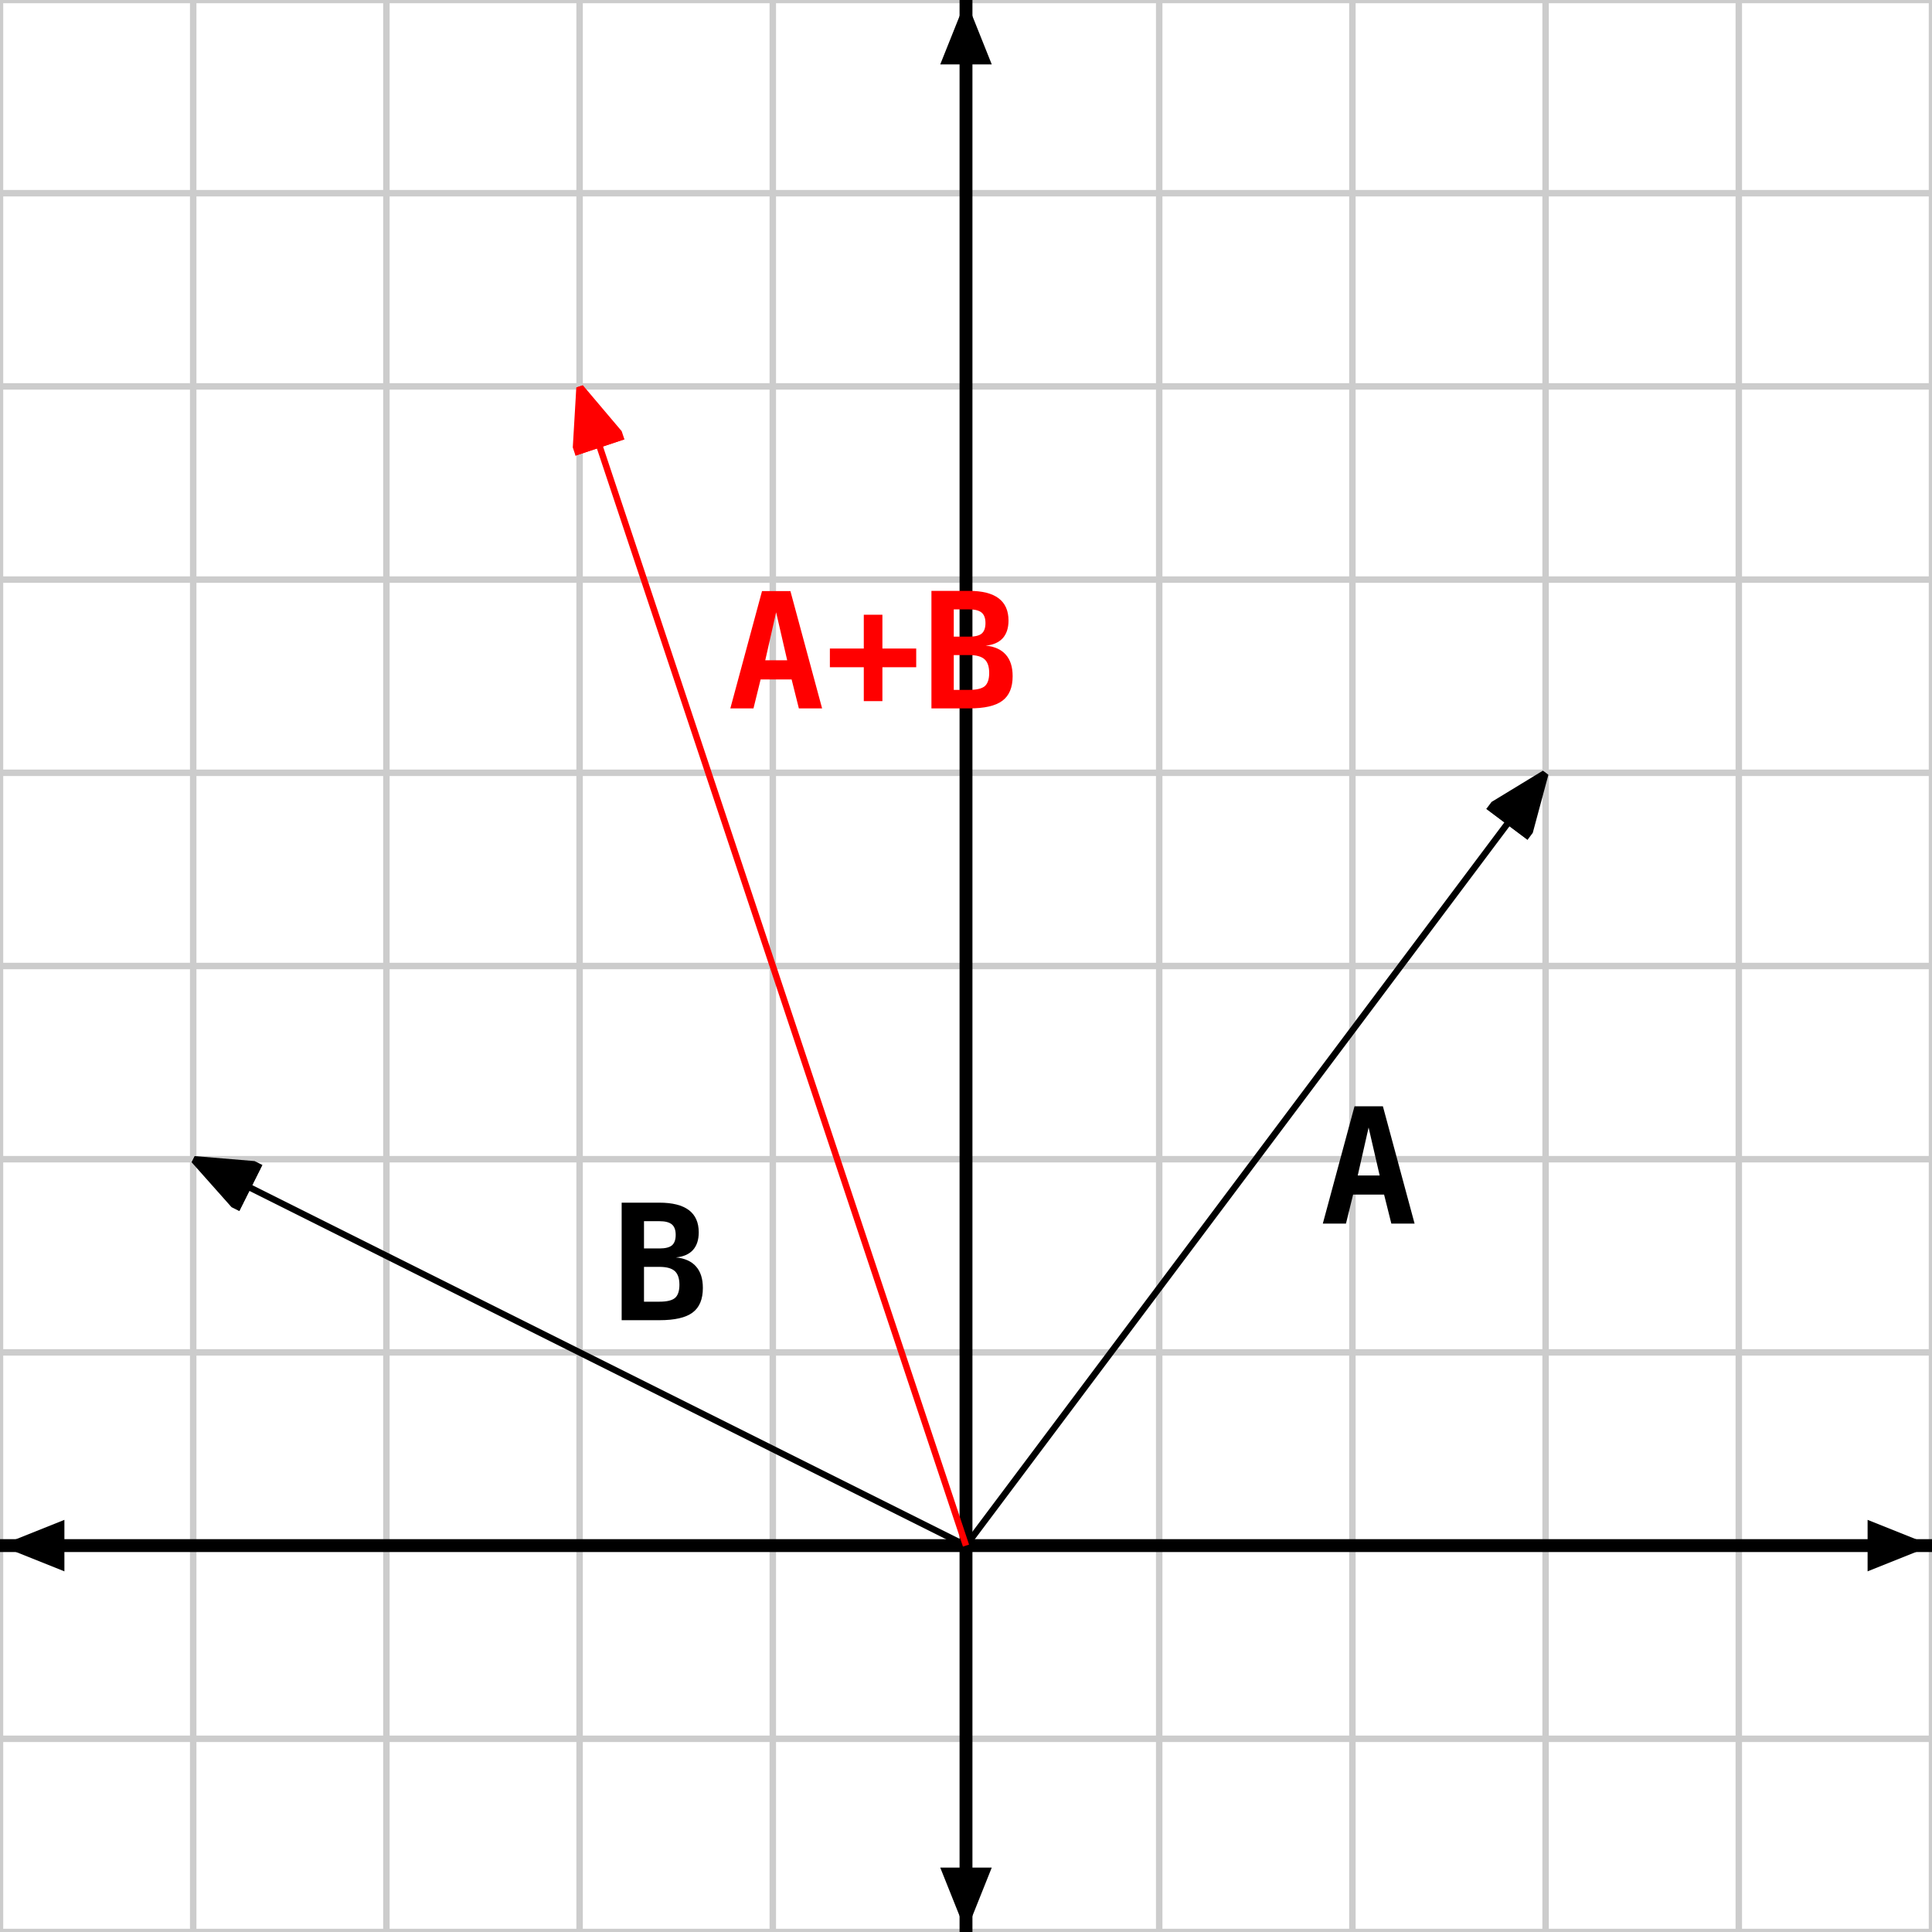
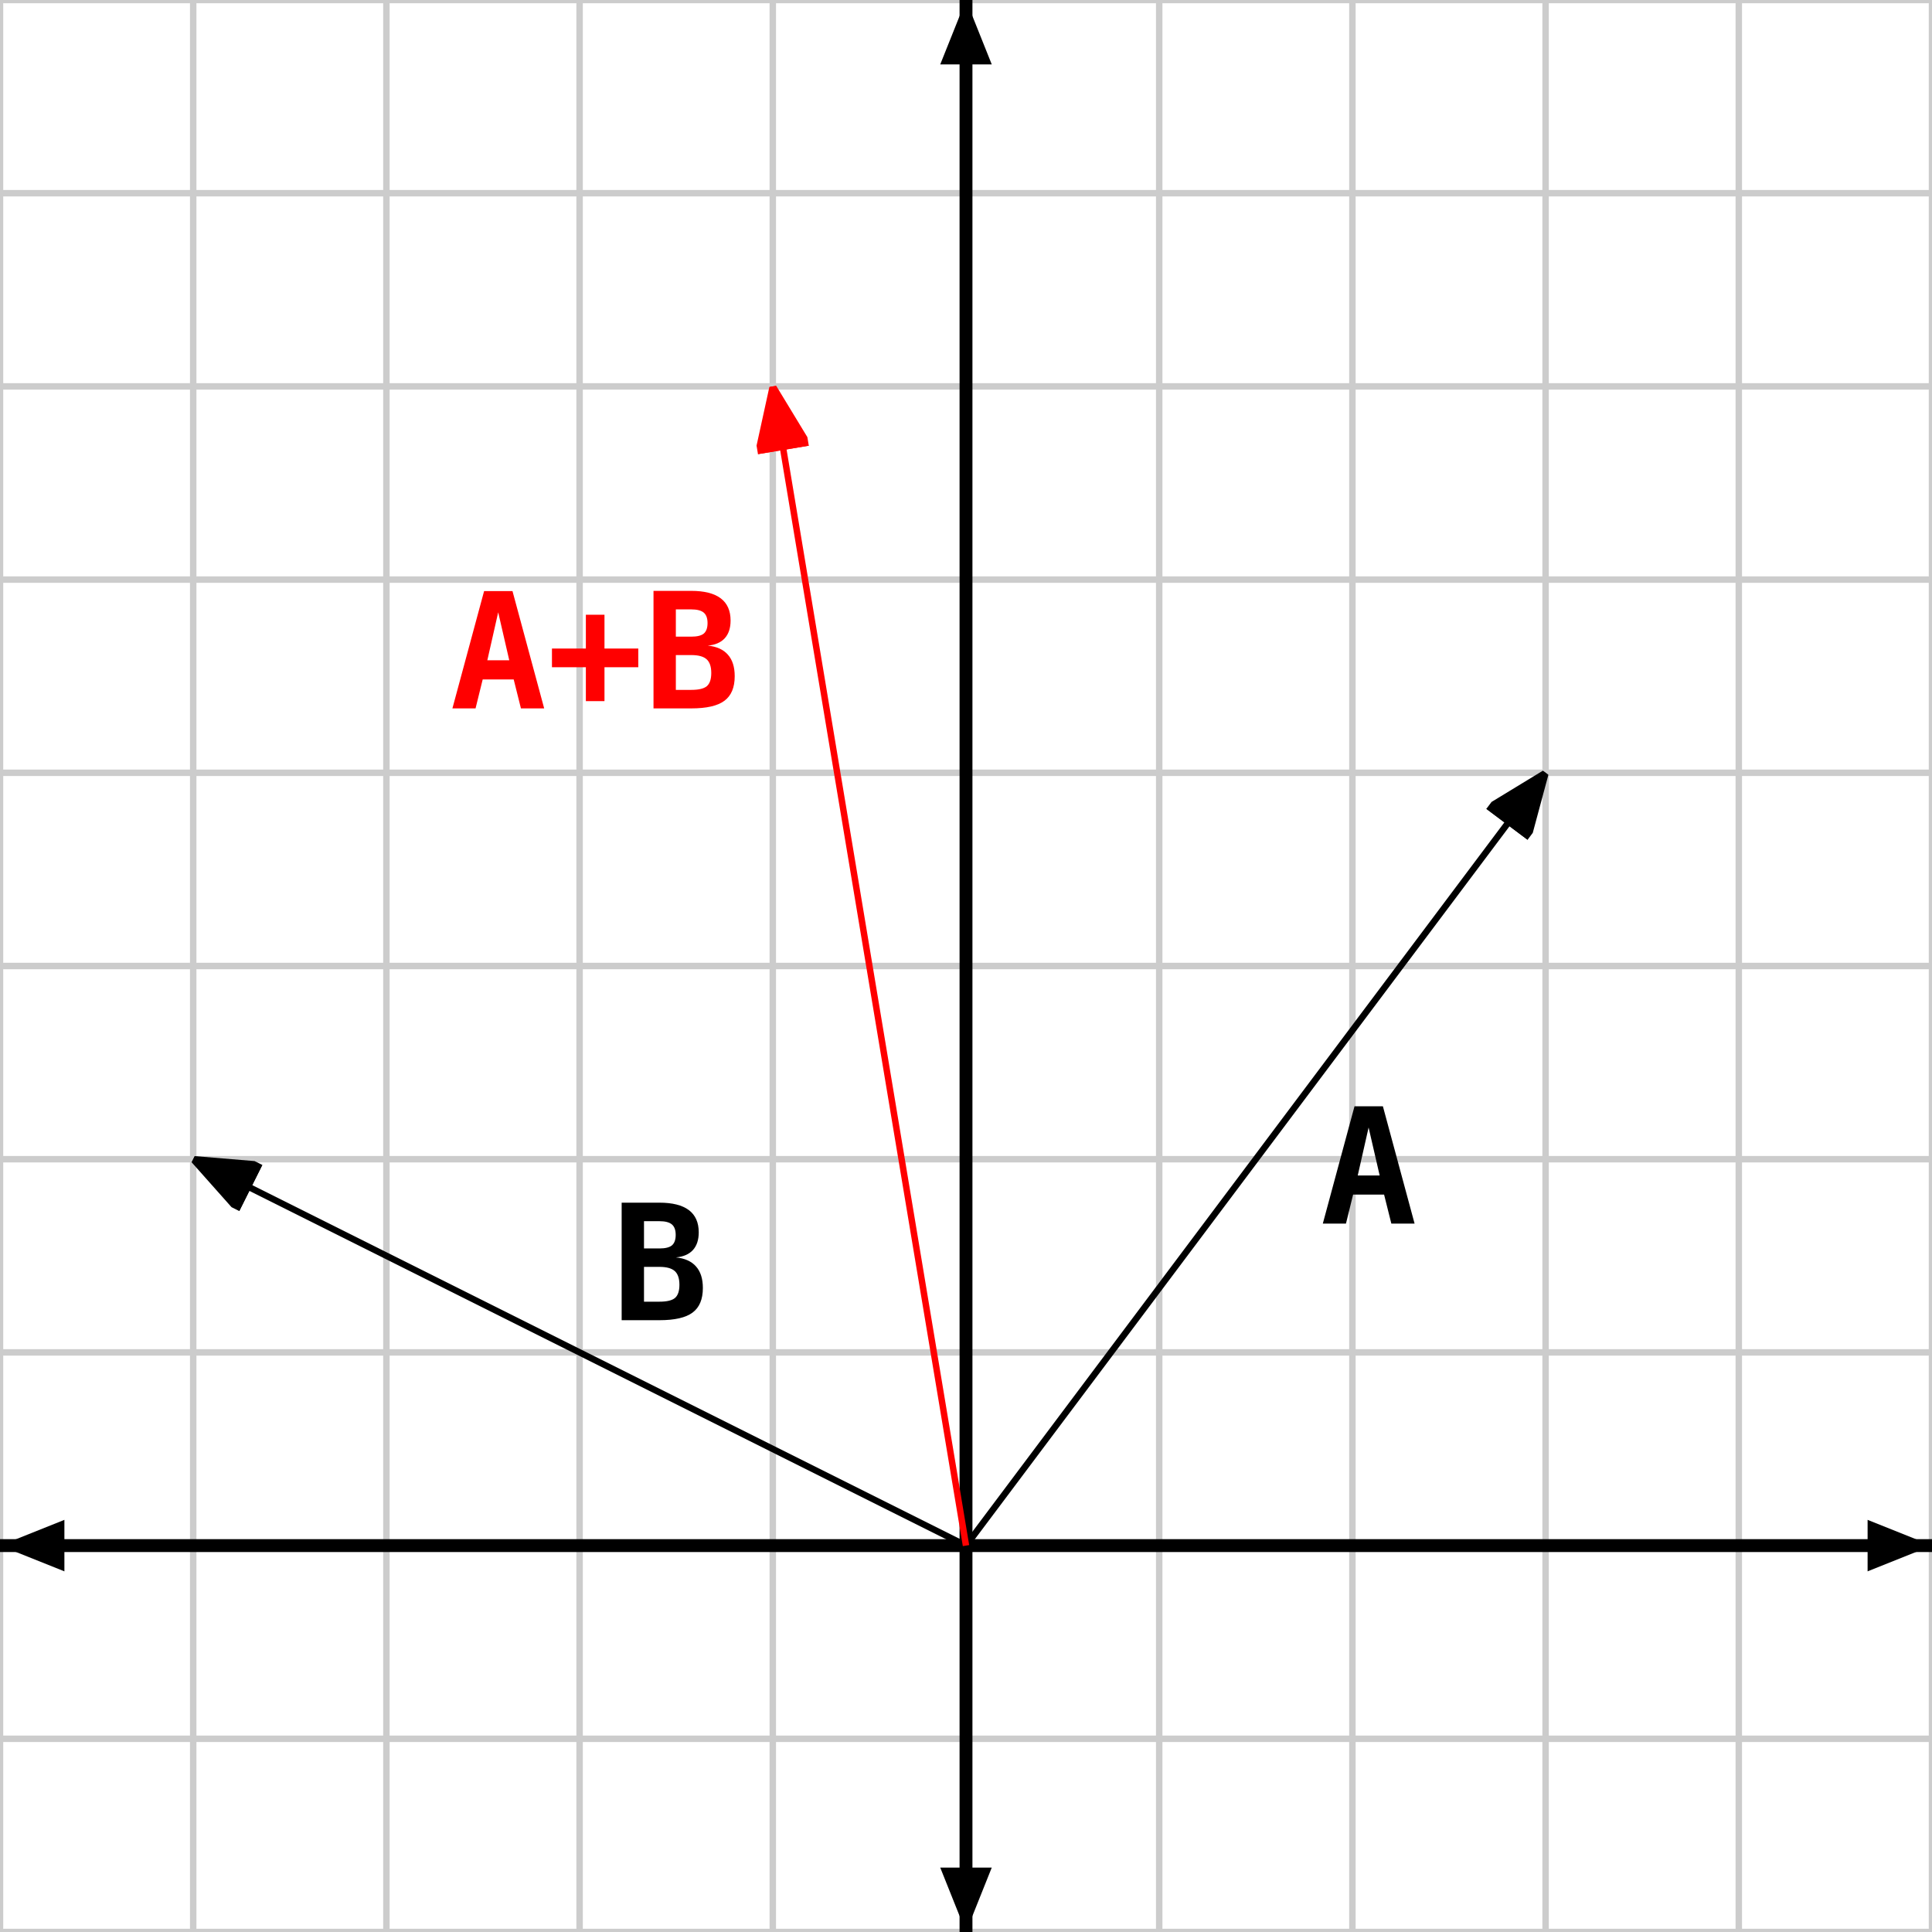
<svg xmlns="http://www.w3.org/2000/svg" xmlns:xlink="http://www.w3.org/1999/xlink" version="1.1" height="300px" width="300px">
-   <style type="text/css">.vector
+   <style type="text/css">.text
{
- 	marker-end: url(#arrow);
+ 	font-size: 25px;
+ 	font-family: monospace;
+ 	stroke: none;
+ 	font-weight: bold;
+ 	fill: black;
+ }
+ 
+ .__axis1
+ {
	stroke: black;
+ 	stroke-width: 2px;
+ 	fill: none;
}

.__grid1
{
	stroke: #CCC;
	stroke-width: 1px;
	fill: none;
- }
- 
- .text
- {
- 	font-size: 25px;
- 	font-family: monospace;
- 	stroke: none;
- 	font-weight: bold;
- 	fill: black;
}

.arrowhead
{
	fill: black;
	stroke: black;
}

.vector-sum
{
	marker-end: url(#arrow-sum);
	stroke: red;
}

+ .vector
+ {
+ 	marker-end: url(#arrow);
+ 	stroke: black;
+ }
+ 
.__axis_arrow_end1
{
	marker-end: url(#__axis_arrow1);
- }
- 
- .text-sum
- {
- 	font-size: 25px;
- 	font-family: monospace;
- 	stroke: none;
- 	font-weight: bold;
- 	fill: red;
}

.arrowhead-sum
{
	fill: red;
	stroke: red;
}

- .__axis1
+ .text-sum
{
- 	stroke: black;
- 	stroke-width: 2px;
- 	fill: none;
+ 	font-size: 25px;
+ 	font-weight: bold;
+ 	font-family: monospace;
+ 	stroke: none;
+ 	text-anchor: end;
+ 	fill: red;
}</style>
  <defs>
    <marker markerWidth="10" markerHeight="8" refX="10" refY="4" markerUnits="userSpaceOnUse" orient="auto" id="__axis_arrow1">
      <path d="M 10 4 L 0 0 L 0 8 Z" class="fill_black thin" />
    </marker>
    <g id="g_axes">
      <path d="M 0 300 V 0 M 30 300 V 0 M 60 300 V 0 M 90 300 V 0 M 120 300 V 0 M 150 300 V 0 M 180 300 V 0 M 210 300 V 0 M 240 300 V 0 M 270 300 V 0 M 300 300 V 0 M 0 300 H 300 M 0 270 H 300 M 0 240 H 300 M 0 210 H 300 M 0 180 H 300 M 0 150 H 300 M 0 120 H 300 M 0 90 H 300 M 0 60 H 300 M 0 30 H 300 M 0 0 H 300" class="__grid1" />
      <line x2="150" y2="300" y1="240" x1="150" class="__axis1 __axis_arrow_end1" />
      <line x2="150" y2="0" y1="240" x1="150" class="__axis1 __axis_arrow_end1" />
      <line x2="300" y2="240" y1="240" x1="150" class="__axis1 __axis_arrow_end1" />
      <line x2="0" y2="240" y1="240" x1="150" class="__axis1 __axis_arrow_end1" />
    </g>
  </defs>
  <defs>
    <marker markerWidth="10" markerHeight="8" refX="10" refY="4" markerUnits="userSpaceOnUse" orient="auto" id="arrow">
      <path d="M 10 4 L 0 0 L 0 8 Z" class="arrowhead" />
    </marker>
    <marker markerWidth="10" markerHeight="8" refX="10" refY="4" markerUnits="userSpaceOnUse" orient="auto" id="arrow-sum">
      <path d="M 10 4 L 0 0 L 0 8 Z" class="arrowhead-sum" />
    </marker>
  </defs>
  <use xlink:href="#g_axes" y="0" x="0" height="300" width="300" />
  <line x2="240" y2="120" y1="240" x1="150" class="vector" />
  <text y="190" x="205" class="text">A</text>
  <line x2="30" y2="180" y1="240" x1="150" class="vector" />
  <text y="205" x="95" class="text">B</text>
-   <line x2="90" y2="60" y1="240" x1="150" class="vector-sum" />
-   <text y="110" x="113" class="text-sum">A+B</text>
+   <line x2="120" y2="60" y1="240" x1="150" class="vector-sum" />
+   <text y="110" x="115" class="text-sum">A+B</text>
</svg>
